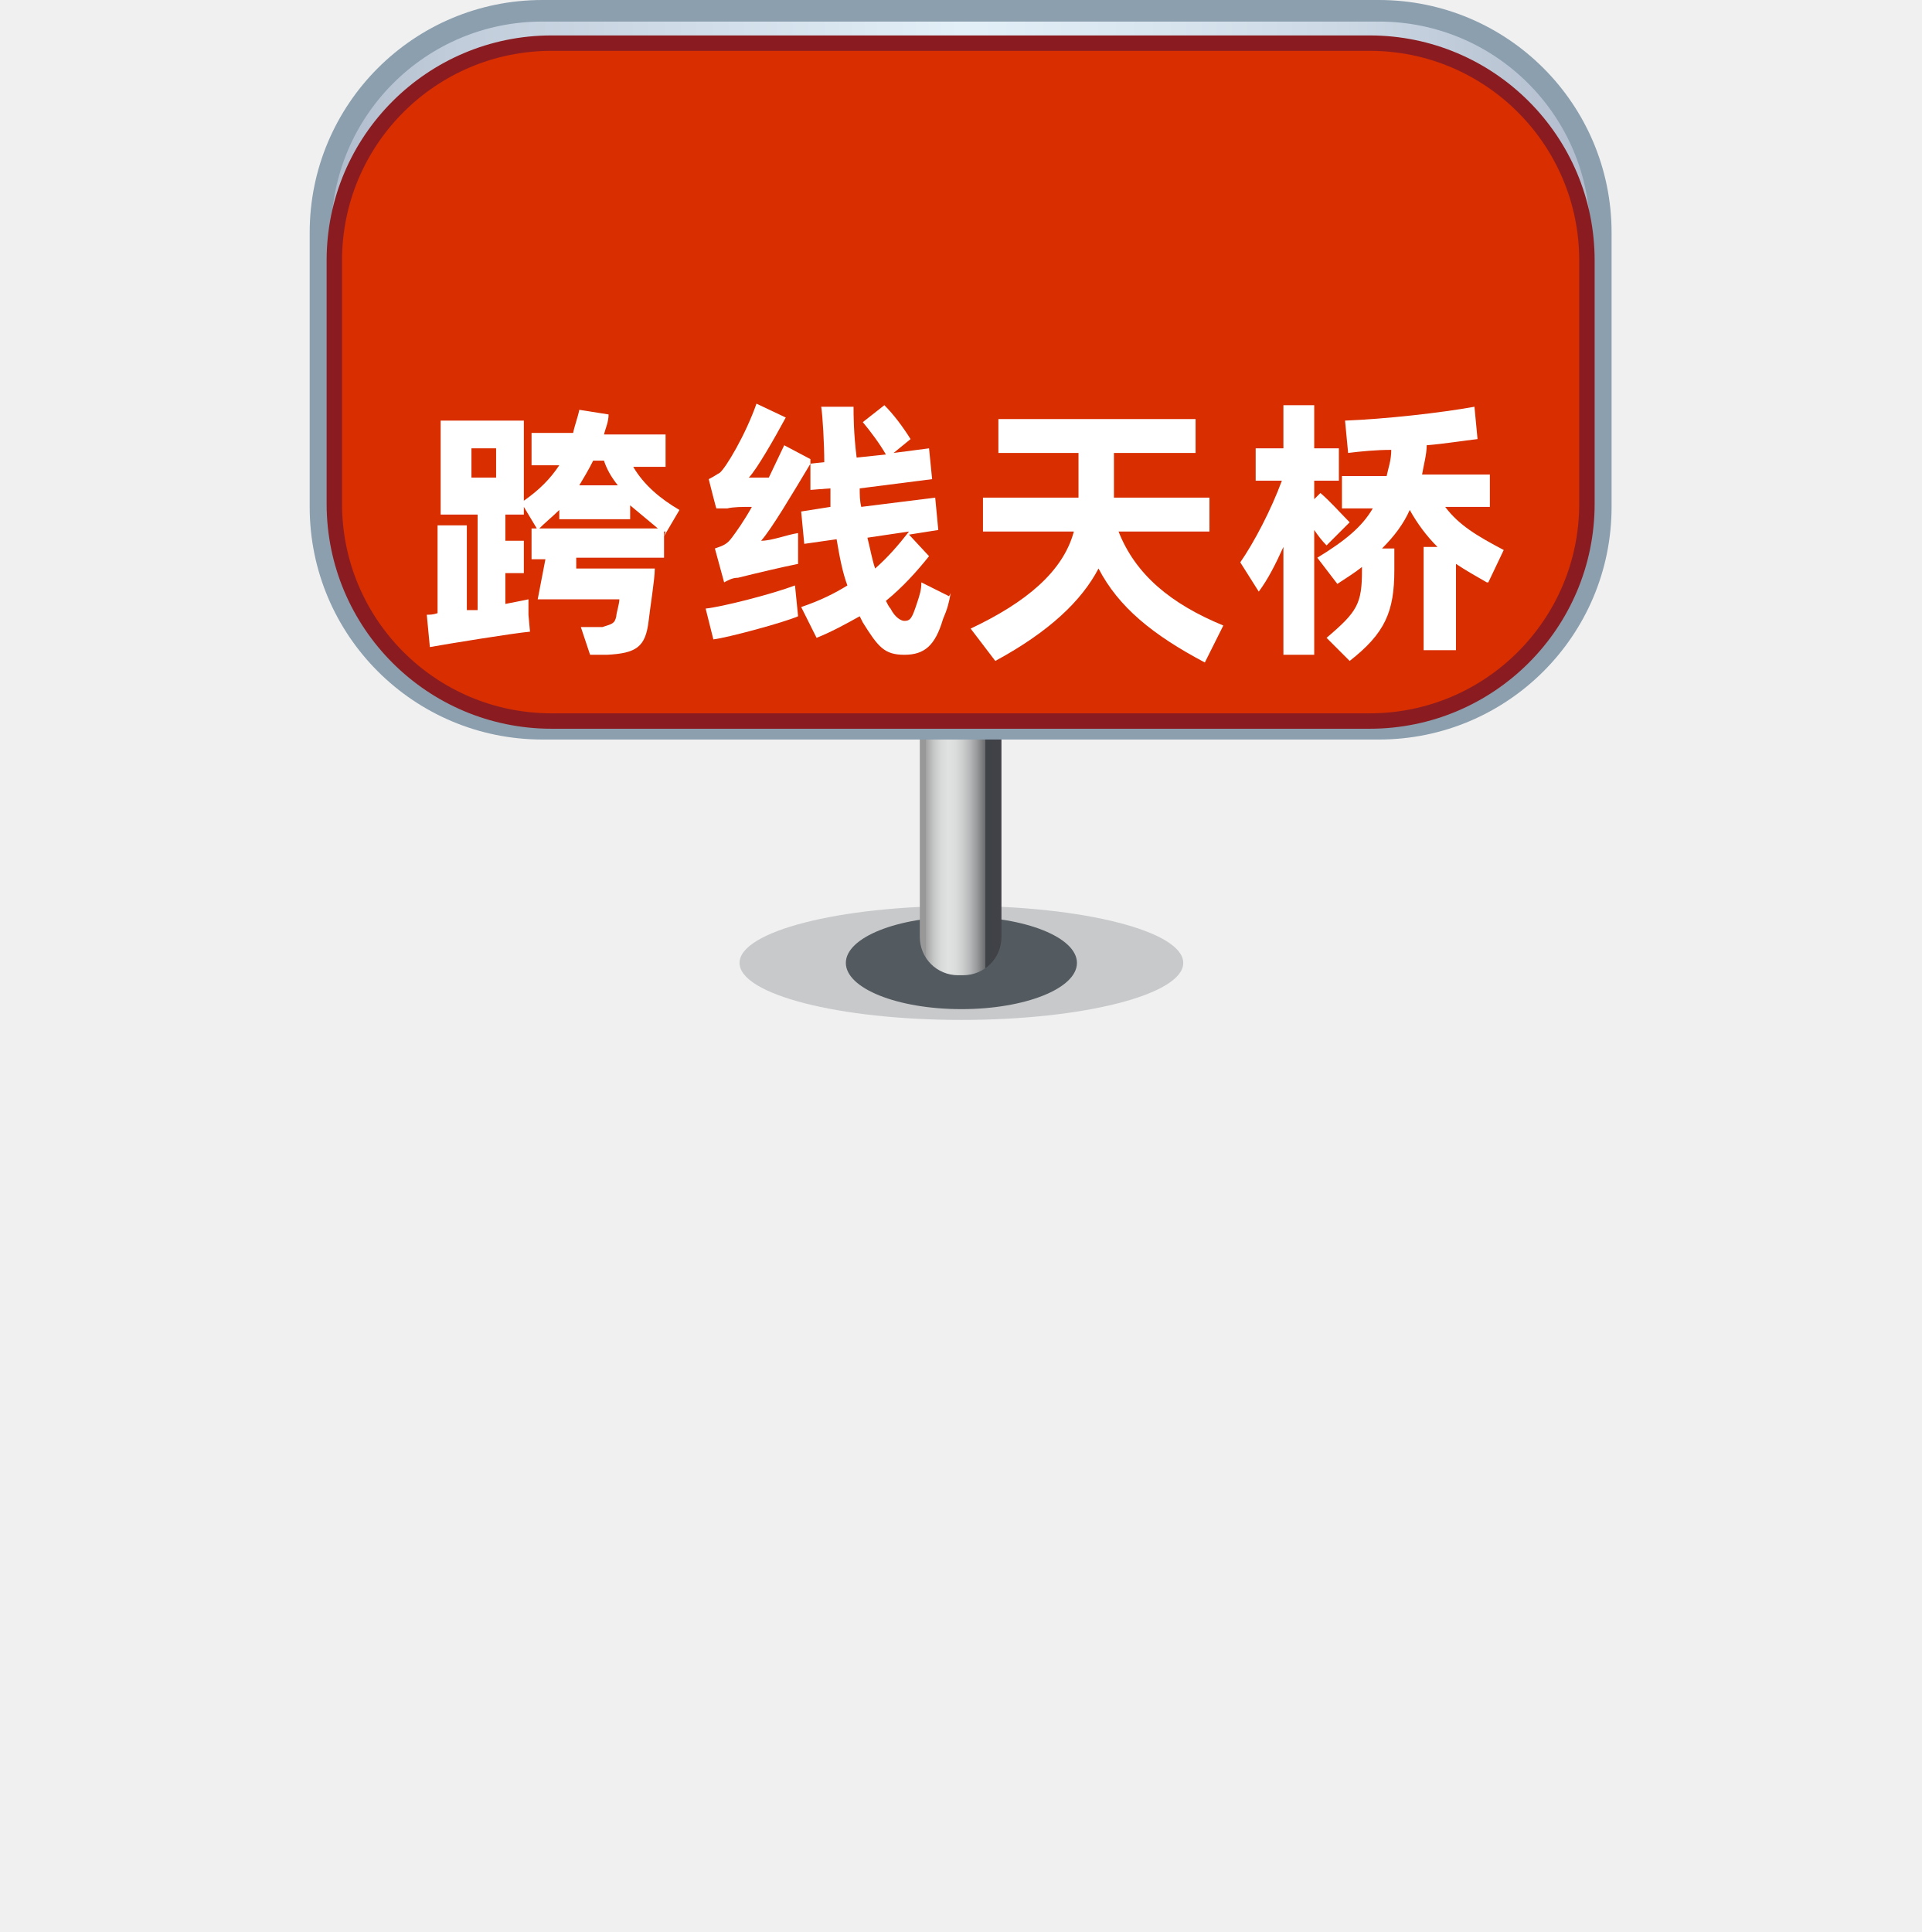
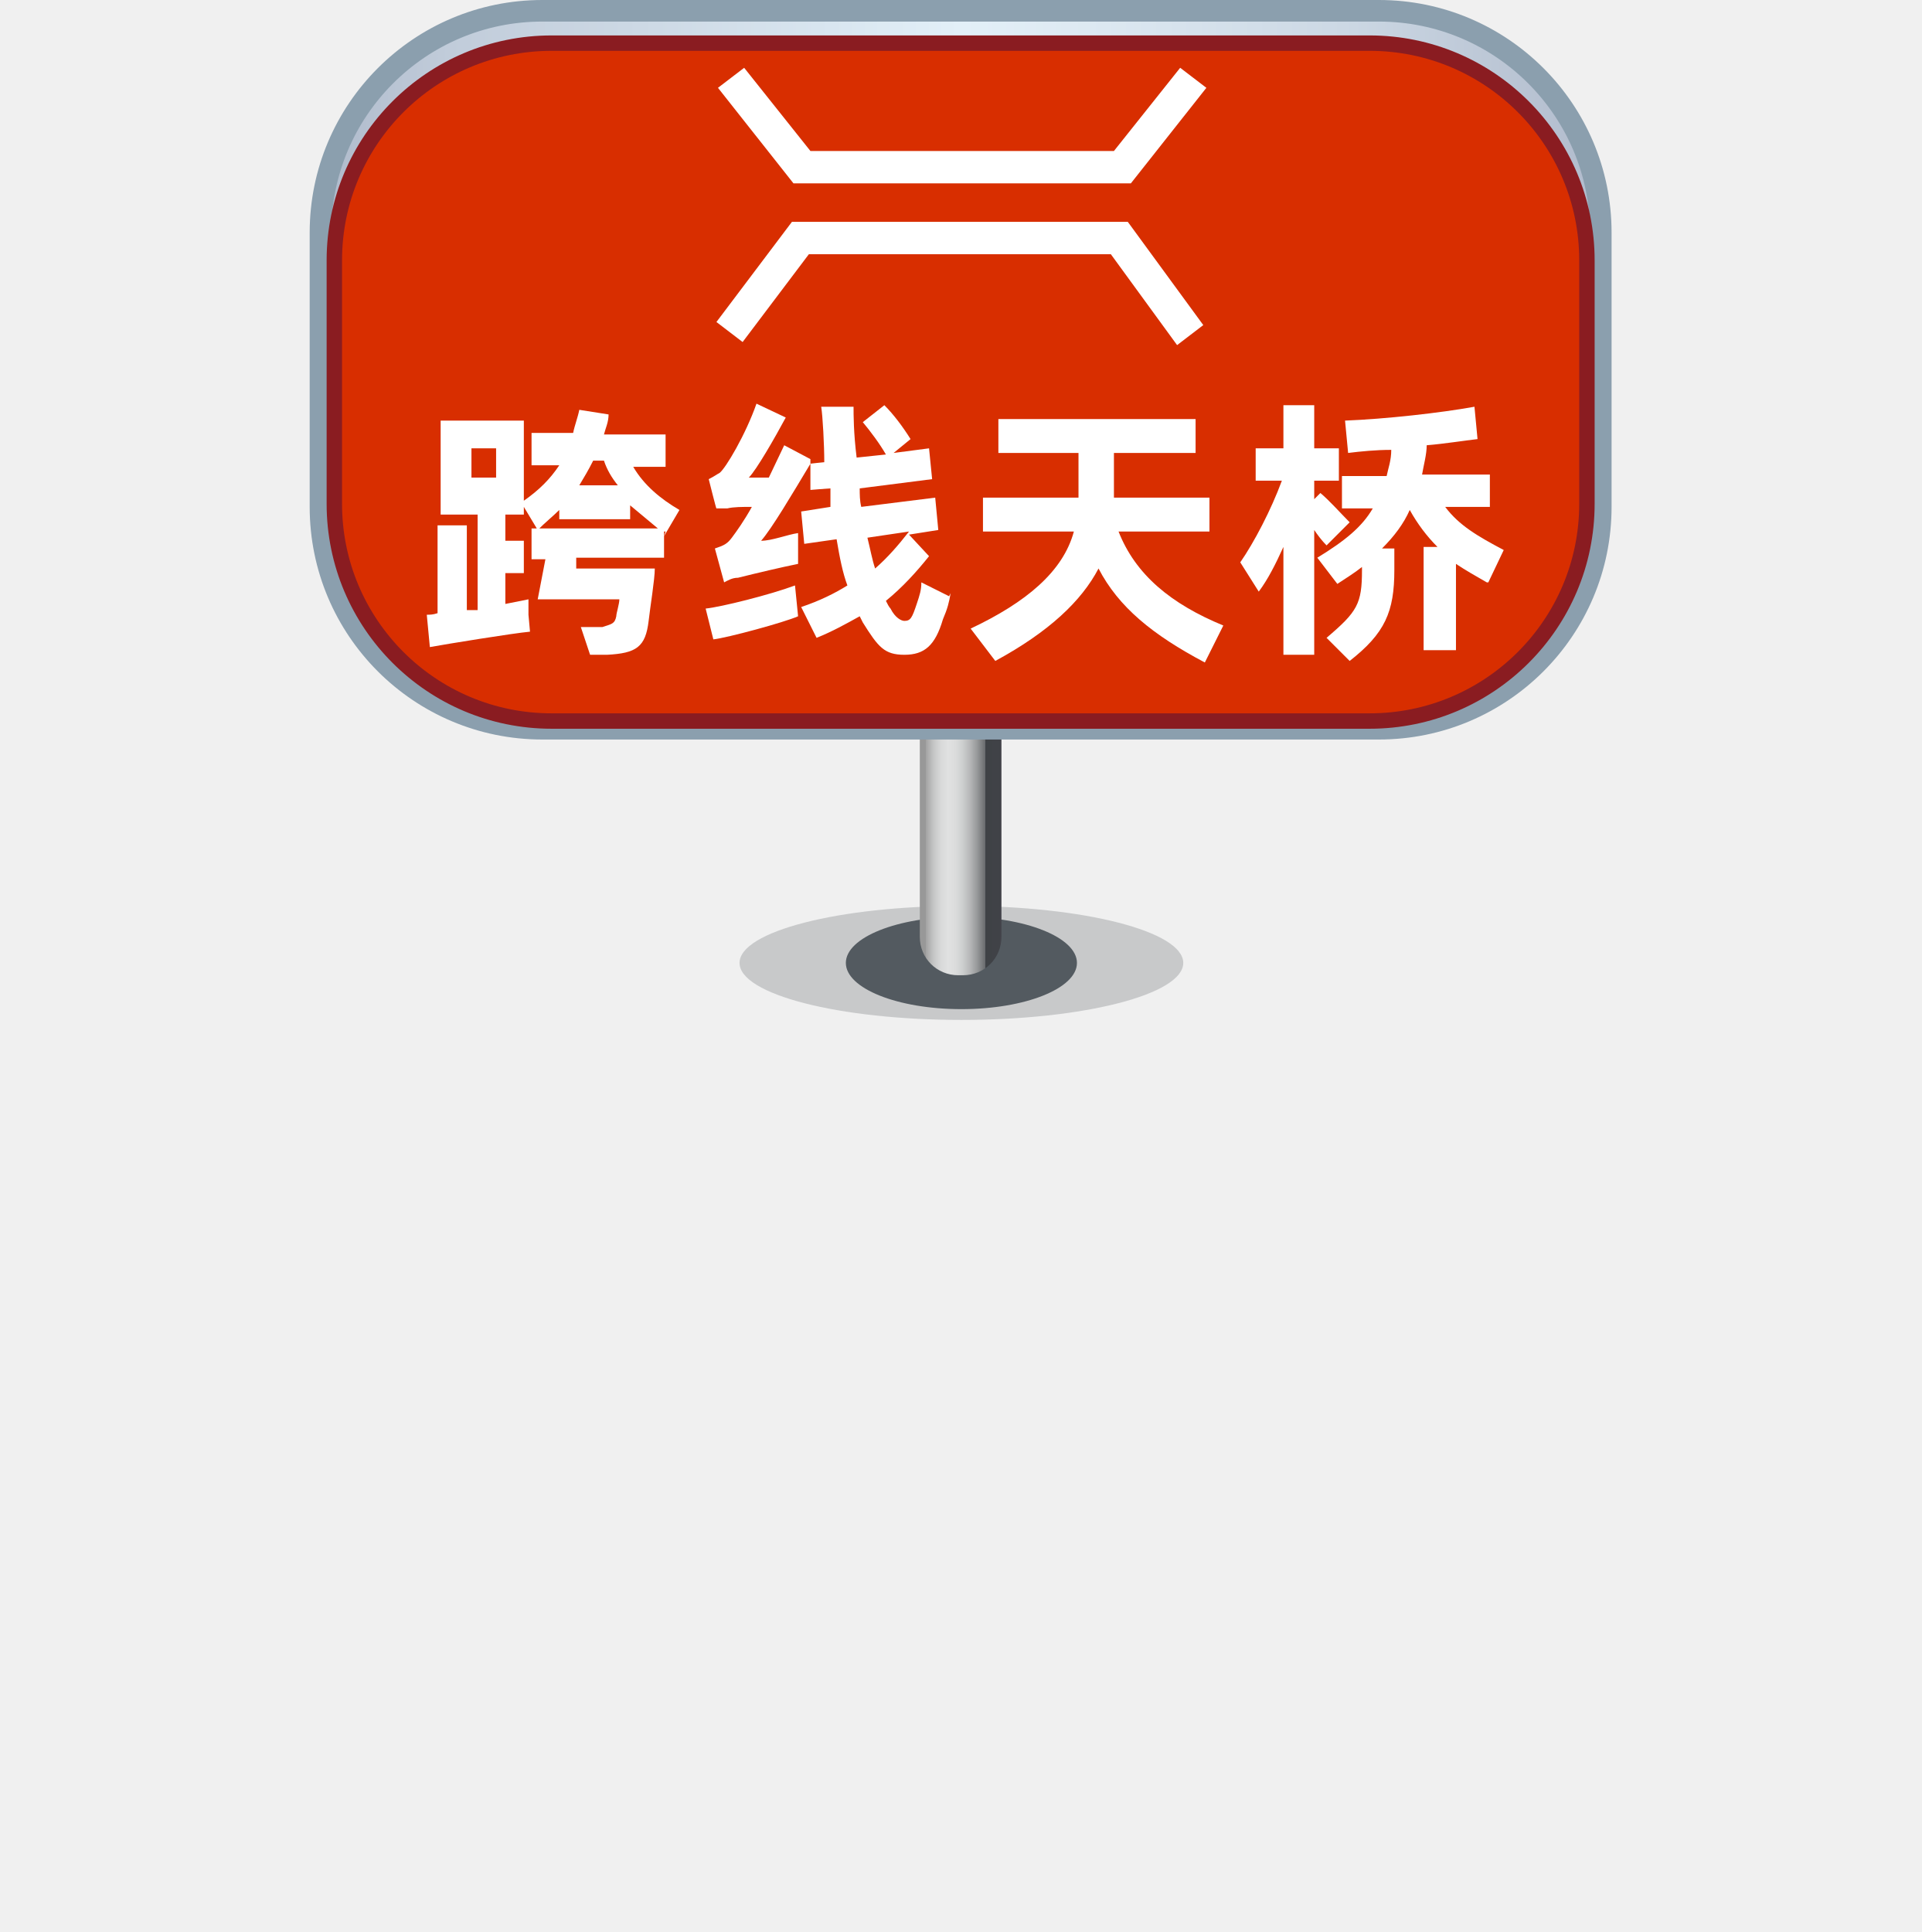
<svg xmlns="http://www.w3.org/2000/svg" id="b" width="124.7" height="125.4" viewBox="0 0 124.7 125.4">
  <defs>
-     <style>
-             .h{fill:url(#f);}.i{fill:#fff;}.j,.k{fill:#535a60;}.l{fill:#262d34;isolation:isolate;opacity:.2;}.m{fill:#d82e00;stroke:#8a1c21;}.m,.n{stroke-miterlimit:10;}.k{opacity:0;}.n{fill:url(#g);stroke:#8b9fae;stroke-width:1.4px;}
-         </style>
+     <style>.i{fill:url(#f);}.j{fill:#fff;}.k,.l{fill:#535a60;}.m{fill:#262d34;isolation:isolate;opacity:.2;}.n{fill:#d82e00;stroke:#8a1c21;}.n,.o{stroke-miterlimit:10;}.l{opacity:0;}.o{fill:url(#g);stroke:#8b9fae;stroke-width:1.4px;}</style>
    <linearGradient id="f" x1="60.1" y1="51.1" x2="64.9" y2="51.1" gradientUnits="userSpaceOnUse">
      <stop offset="0" stop-color="#989898" />
      <stop offset="0" stop-color="#a3a3a3" />
      <stop offset=".1" stop-color="#c4c5c5" />
      <stop offset=".2" stop-color="#d8d9d9" />
      <stop offset=".3" stop-color="#e0e1e1" />
      <stop offset=".4" stop-color="#dbdcdc" />
      <stop offset=".5" stop-color="#cccece" />
      <stop offset=".6" stop-color="#b5b6b7" />
      <stop offset=".7" stop-color="#949697" />
      <stop offset=".8" stop-color="#6a6c6f" />
      <stop offset=".8" stop-color="#3f4246" />
      <stop offset="1" stop-color="#404247" />
      <stop offset="1" stop-color="#43434a" />
    </linearGradient>
    <linearGradient id="g" x1="20.8" y1="24" x2="103.9" y2="24" gradientUnits="userSpaceOnUse">
      <stop offset="0" stop-color="#afbacb" />
      <stop offset=".1" stop-color="#c1ccda" />
      <stop offset=".4" stop-color="#d9e6f0" />
      <stop offset=".5" stop-color="#e3f0f8" />
      <stop offset=".6" stop-color="#dde9f2" />
      <stop offset=".8" stop-color="#ccd8e4" />
      <stop offset="1" stop-color="#b1bbcc" />
      <stop offset="1" stop-color="#aeb8c9" />
    </linearGradient>
  </defs>
  <g id="c">
    <g>
-       <rect class="k" y=".7" width="124.7" height="124.7" />
-       <ellipse id="d" class="l" cx="62.4" cy="62.5" rx="14.4" ry="3.7" />
-       <ellipse id="e" class="j" cx="62.4" cy="62.5" rx="7.5" ry="3" />
-       <path class="h" d="M62.4,39h0c1.4,0,2.6,1.2,2.6,2.6v19.2c0,1.4-1.1,2.5-2.5,2.5h-.3c-1.4,0-2.5-1.1-2.5-2.5v-19.3c0-1.4,1.2-2.6,2.6-2.6Z" />
-       <rect class="n" x="20.8" y=".7" width="83.1" height="46.6" rx="14.4" ry="14.4" />
-       <rect class="m" x="21.7" y="2.8" width="81.3" height="44" rx="14.1" ry="14.1" />
      <g>
-         <path class="i" d="M43.2,34.5h-.1c0,0,0,1.7,0,1.7h-5.7v.7c-.1,0,5.1,0,5.1,0,0,.7-.3,2.5-.4,3.4-.2,1.7-.8,2.1-2.7,2.2h-1.1c0,0-.6-1.8-.6-1.8h1.4c.6-.2,.8-.2,.9-.7,0-.2,.2-.8,.2-1.1h-5.3l.5-2.6h-.9v-2h8.2c-.6-.5-1.2-1-1.8-1.5v.9h-4.6v-.6c-.4,.4-.9,.8-1.4,1.3l-.9-1.5v.5h-1.2v1.7h1.2v2.1h-1.2v2l1.5-.3v1c0,0,.1,1.1,.1,1.1-1.1,.1-5.4,.8-6.5,1l-.2-2.1c.2,0,.4,0,.7-.1v-5.7h1.9v5.5h.7v-6.2h-2.4v-6.1h5.4v5.2c1-.7,1.7-1.4,2.3-2.3h-1.8v-2.1h2.7c.1-.5,.3-1,.4-1.5l1.9,.3c0,.5-.2,.9-.3,1.3h4v2.1h-2.1c.7,1.2,1.8,2.1,3,2.8l-1,1.7Zm-12.6-3.5h1.6v-1.9h-1.6v1.9Zm9.5,.5c-.4-.5-.7-1-.9-1.6h-.7c-.3,.6-.6,1.1-.9,1.6h2.5Z" />
-         <path class="i" d="M45.8,39.5c1-.1,4.2-.9,5.8-1.5l.2,2c-.9,.4-4.6,1.4-5.5,1.5l-.5-2Zm15.9-1c-.1,.6-.2,1-.5,1.7-.5,1.7-1.2,2.3-2.5,2.3s-1.7-.5-2.7-2.1l-.2-.4c-.9,.5-1.8,1-2.8,1.4l-1-2c1.2-.4,2.2-.9,3-1.4-.3-.8-.5-1.8-.7-3l-2.1,.3-.2-2.1,1.9-.3v-1.2c-.1,0-1.3,.1-1.3,.1v-1.7c-1.2,2-2.5,4.2-3.2,5,.7,0,1.7-.4,2.4-.5v2c-1,.2-2.7,.6-3.9,.9-.4,0-.7,.2-.9,.3l-.6-2.2c.6-.2,.8-.3,1.1-.7,.3-.4,.8-1.1,1.3-2-.6,0-1.2,0-1.6,.1h-.7c0,.1-.5-1.9-.5-1.9,.4-.2,.5-.3,.7-.4,.4-.3,1.7-2.5,2.4-4.5l1.9,.9c-.7,1.3-1.9,3.4-2.4,3.9,.4,0,.8,0,1.3,0l1-2.1,1.7,.9v.3c-.1,0,.9-.1,.9-.1,0-1.1-.1-3-.2-3.6h2.1c0,.5,0,1.7,.2,3.3l1.9-.2c-.4-.7-1-1.5-1.5-2.1l1.4-1.1c.6,.6,1.2,1.4,1.7,2.2l-1.1,.9,2.3-.3,.2,2-4.7,.6c0,.4,0,.8,.1,1.2l4.8-.6,.2,2.1-1.9,.3,1.3,1.4c-.8,1-1.7,2-2.8,2.9,.1,.2,.2,.4,.3,.5,.3,.6,.7,.8,.9,.8,.4,0,.5-.2,.8-1.1,.2-.6,.3-.9,.3-1.4l1.8,.9Zm-5.4-3.6c.2,.8,.3,1.4,.5,2,.8-.7,1.5-1.5,2.2-2.4l-2.7,.4Z" />
-         <path class="i" d="M72.6,34.5c1.1,2.8,3.4,4.7,6.8,6.1l-1.2,2.4c-3.4-1.8-5.6-3.6-6.9-6.1-1.1,2.1-3.2,4.1-6.7,6l-1.6-2.1c3.6-1.7,6-3.7,6.7-6.3h-5.9v-2.2h6.2v-2.9h-5.2v-2.2h12.8v2.2h-5.3v2.9h6.2v2.2h-6Z" />
-         <path class="i" d="M86.1,35.4c-.3-.3-.6-.7-.8-1v8.1h-2v-7c-.5,1.1-1,2.1-1.6,2.9l-1.2-1.9c.9-1.3,2-3.4,2.7-5.3h-1.7v-2.1h1.8v-2.8h2v2.8h1.6v2.1h-1.6v1.2l.4-.4c.6,.5,1.3,1.3,1.9,1.9l-1.4,1.4Zm10.4,2.4c-.7-.4-1.4-.8-2-1.2v5.6h-2.1v-6.7h.9c-.7-.7-1.3-1.5-1.8-2.4-.4,.9-1,1.7-1.8,2.5h.8v1.4c0,2.7-.6,4.1-2.9,5.9l-1.5-1.5c2-1.7,2.3-2.2,2.3-4.4v-.2c-.5,.4-1,.7-1.6,1.1l-1.3-1.7c1.8-1.1,2.9-2,3.6-3.2h-2v-2.1h2.9c.1-.5,.3-1,.3-1.7-1,0-2,.1-2.8,.2l-.2-2.1c2.6-.1,6.2-.5,8.4-.9l.2,2.1c-.9,.1-2.1,.3-3.3,.4,0,.6-.2,1.3-.3,1.9h4.4v2.1h-2.9c.9,1.2,2.1,1.9,3.8,2.8l-1,2.1Z" />
+         <rect class="l" y=".7" width="124.7" height="124.7" />
+         <ellipse id="d" class="m" cx="62.4" cy="62.5" rx="14.4" ry="3.7" />
+         <ellipse id="e" class="k" cx="62.4" cy="62.5" rx="7.5" ry="3" />
+         <path class="i" d="M62.4,39h0c1.4,0,2.6,1.2,2.6,2.6v19.2c0,1.4-1.1,2.5-2.5,2.5h-.3c-1.4,0-2.5-1.1-2.5-2.5v-19.3c0-1.4,1.2-2.6,2.6-2.6Z" />
+         <rect class="o" x="20.8" y=".7" width="83.1" height="46.6" rx="14.4" ry="14.4" />
+         <rect class="n" x="21.7" y="2.8" width="81.3" height="44" rx="14.1" ry="14.1" />
+         <g>
+           <path class="j" d="M43.2,34.5h-.1c0,0,0,1.7,0,1.7h-5.7v.7c-.1,0,5.1,0,5.1,0,0,.7-.3,2.5-.4,3.4-.2,1.7-.8,2.1-2.7,2.2h-1.1c0,0-.6-1.8-.6-1.8h1.4c.6-.2,.8-.2,.9-.7,0-.2,.2-.8,.2-1.1h-5.3l.5-2.6h-.9v-2h8.2c-.6-.5-1.2-1-1.8-1.5v.9h-4.6v-.6c-.4,.4-.9,.8-1.4,1.3l-.9-1.5v.5h-1.2v1.7h1.2v2.1h-1.2v2l1.5-.3v1c0,0,.1,1.1,.1,1.1-1.1,.1-5.4,.8-6.5,1l-.2-2.1c.2,0,.4,0,.7-.1v-5.7h1.9v5.5h.7v-6.2h-2.4v-6.1h5.4v5.2c1-.7,1.7-1.4,2.3-2.3h-1.8v-2.1h2.7c.1-.5,.3-1,.4-1.5l1.9,.3c0,.5-.2,.9-.3,1.3h4v2.1h-2.1c.7,1.2,1.8,2.1,3,2.8l-1,1.7Zm-12.6-3.5h1.6v-1.9h-1.6v1.9Zm9.5,.5c-.4-.5-.7-1-.9-1.6h-.7c-.3,.6-.6,1.1-.9,1.6h2.5Z" />
+           <path class="j" d="M45.8,39.5c1-.1,4.2-.9,5.8-1.5l.2,2c-.9,.4-4.6,1.4-5.5,1.5l-.5-2Zm15.9-1c-.1,.6-.2,1-.5,1.7-.5,1.7-1.2,2.3-2.5,2.3s-1.7-.5-2.7-2.1l-.2-.4c-.9,.5-1.8,1-2.8,1.4l-1-2c1.2-.4,2.2-.9,3-1.4-.3-.8-.5-1.8-.7-3l-2.1,.3-.2-2.1,1.9-.3v-1.2c-.1,0-1.3,.1-1.3,.1v-1.7c-1.2,2-2.5,4.2-3.2,5,.7,0,1.7-.4,2.4-.5v2c-1,.2-2.7,.6-3.9,.9-.4,0-.7,.2-.9,.3l-.6-2.2c.6-.2,.8-.3,1.1-.7,.3-.4,.8-1.1,1.3-2-.6,0-1.2,0-1.6,.1h-.7c0,.1-.5-1.9-.5-1.9,.4-.2,.5-.3,.7-.4,.4-.3,1.7-2.5,2.4-4.5l1.9,.9c-.7,1.3-1.9,3.4-2.4,3.9,.4,0,.8,0,1.3,0l1-2.1,1.7,.9v.3c-.1,0,.9-.1,.9-.1,0-1.1-.1-3-.2-3.6h2.1c0,.5,0,1.7,.2,3.3l1.9-.2c-.4-.7-1-1.5-1.5-2.1l1.4-1.1c.6,.6,1.2,1.4,1.7,2.2l-1.1,.9,2.3-.3,.2,2-4.7,.6c0,.4,0,.8,.1,1.2l4.8-.6,.2,2.1-1.9,.3,1.3,1.4c-.8,1-1.7,2-2.8,2.9,.1,.2,.2,.4,.3,.5,.3,.6,.7,.8,.9,.8,.4,0,.5-.2,.8-1.1,.2-.6,.3-.9,.3-1.4l1.8,.9Zm-5.4-3.6c.2,.8,.3,1.4,.5,2,.8-.7,1.5-1.5,2.2-2.4l-2.7,.4Z" />
+           <path class="j" d="M72.6,34.5c1.1,2.8,3.4,4.7,6.8,6.1l-1.2,2.4c-3.4-1.8-5.6-3.6-6.9-6.1-1.1,2.1-3.2,4.1-6.7,6l-1.6-2.1c3.6-1.7,6-3.7,6.7-6.3h-5.9v-2.2h6.2v-2.9h-5.2v-2.2h12.8v2.2h-5.3v2.9h6.2v2.2h-6Z" />
+           <path class="j" d="M86.1,35.4c-.3-.3-.6-.7-.8-1v8.1h-2v-7c-.5,1.1-1,2.1-1.6,2.9l-1.2-1.9c.9-1.3,2-3.4,2.7-5.3h-1.7v-2.1h1.8v-2.8h2v2.8h1.6v2.1h-1.6v1.2l.4-.4c.6,.5,1.3,1.3,1.9,1.9l-1.4,1.4Zm10.4,2.4c-.7-.4-1.4-.8-2-1.2v5.6h-2.1v-6.7h.9c-.7-.7-1.3-1.5-1.8-2.4-.4,.9-1,1.7-1.8,2.5h.8v1.4c0,2.7-.6,4.1-2.9,5.9l-1.5-1.5c2-1.7,2.3-2.2,2.3-4.4v-.2c-.5,.4-1,.7-1.6,1.1l-1.3-1.7c1.8-1.1,2.9-2,3.6-3.2h-2v-2.1h2.9c.1-.5,.3-1,.3-1.7-1,0-2,.1-2.8,.2l-.2-2.1c2.6-.1,6.2-.5,8.4-.9l.2,2.1c-.9,.1-2.1,.3-3.3,.4,0,.6-.2,1.3-.3,1.9h4.4v2.1h-2.9c.9,1.2,2.1,1.9,3.8,2.8l-1,2.1Z" />
+         </g>
      </g>
+       <path id="h" class="j" d="M73.2,11.9h-21.7l-4.9-6.2,1.7-1.3,4.3,5.4h19.7l4.3-5.4,1.7,1.3-4.9,6.2Zm3.2,10.5l-4.3-5.9h-19.6l-4.3,5.7-1.7-1.3,4.9-6.5h21.8l4.9,6.7-1.7,1.3Z" />
    </g>
  </g>
</svg>
